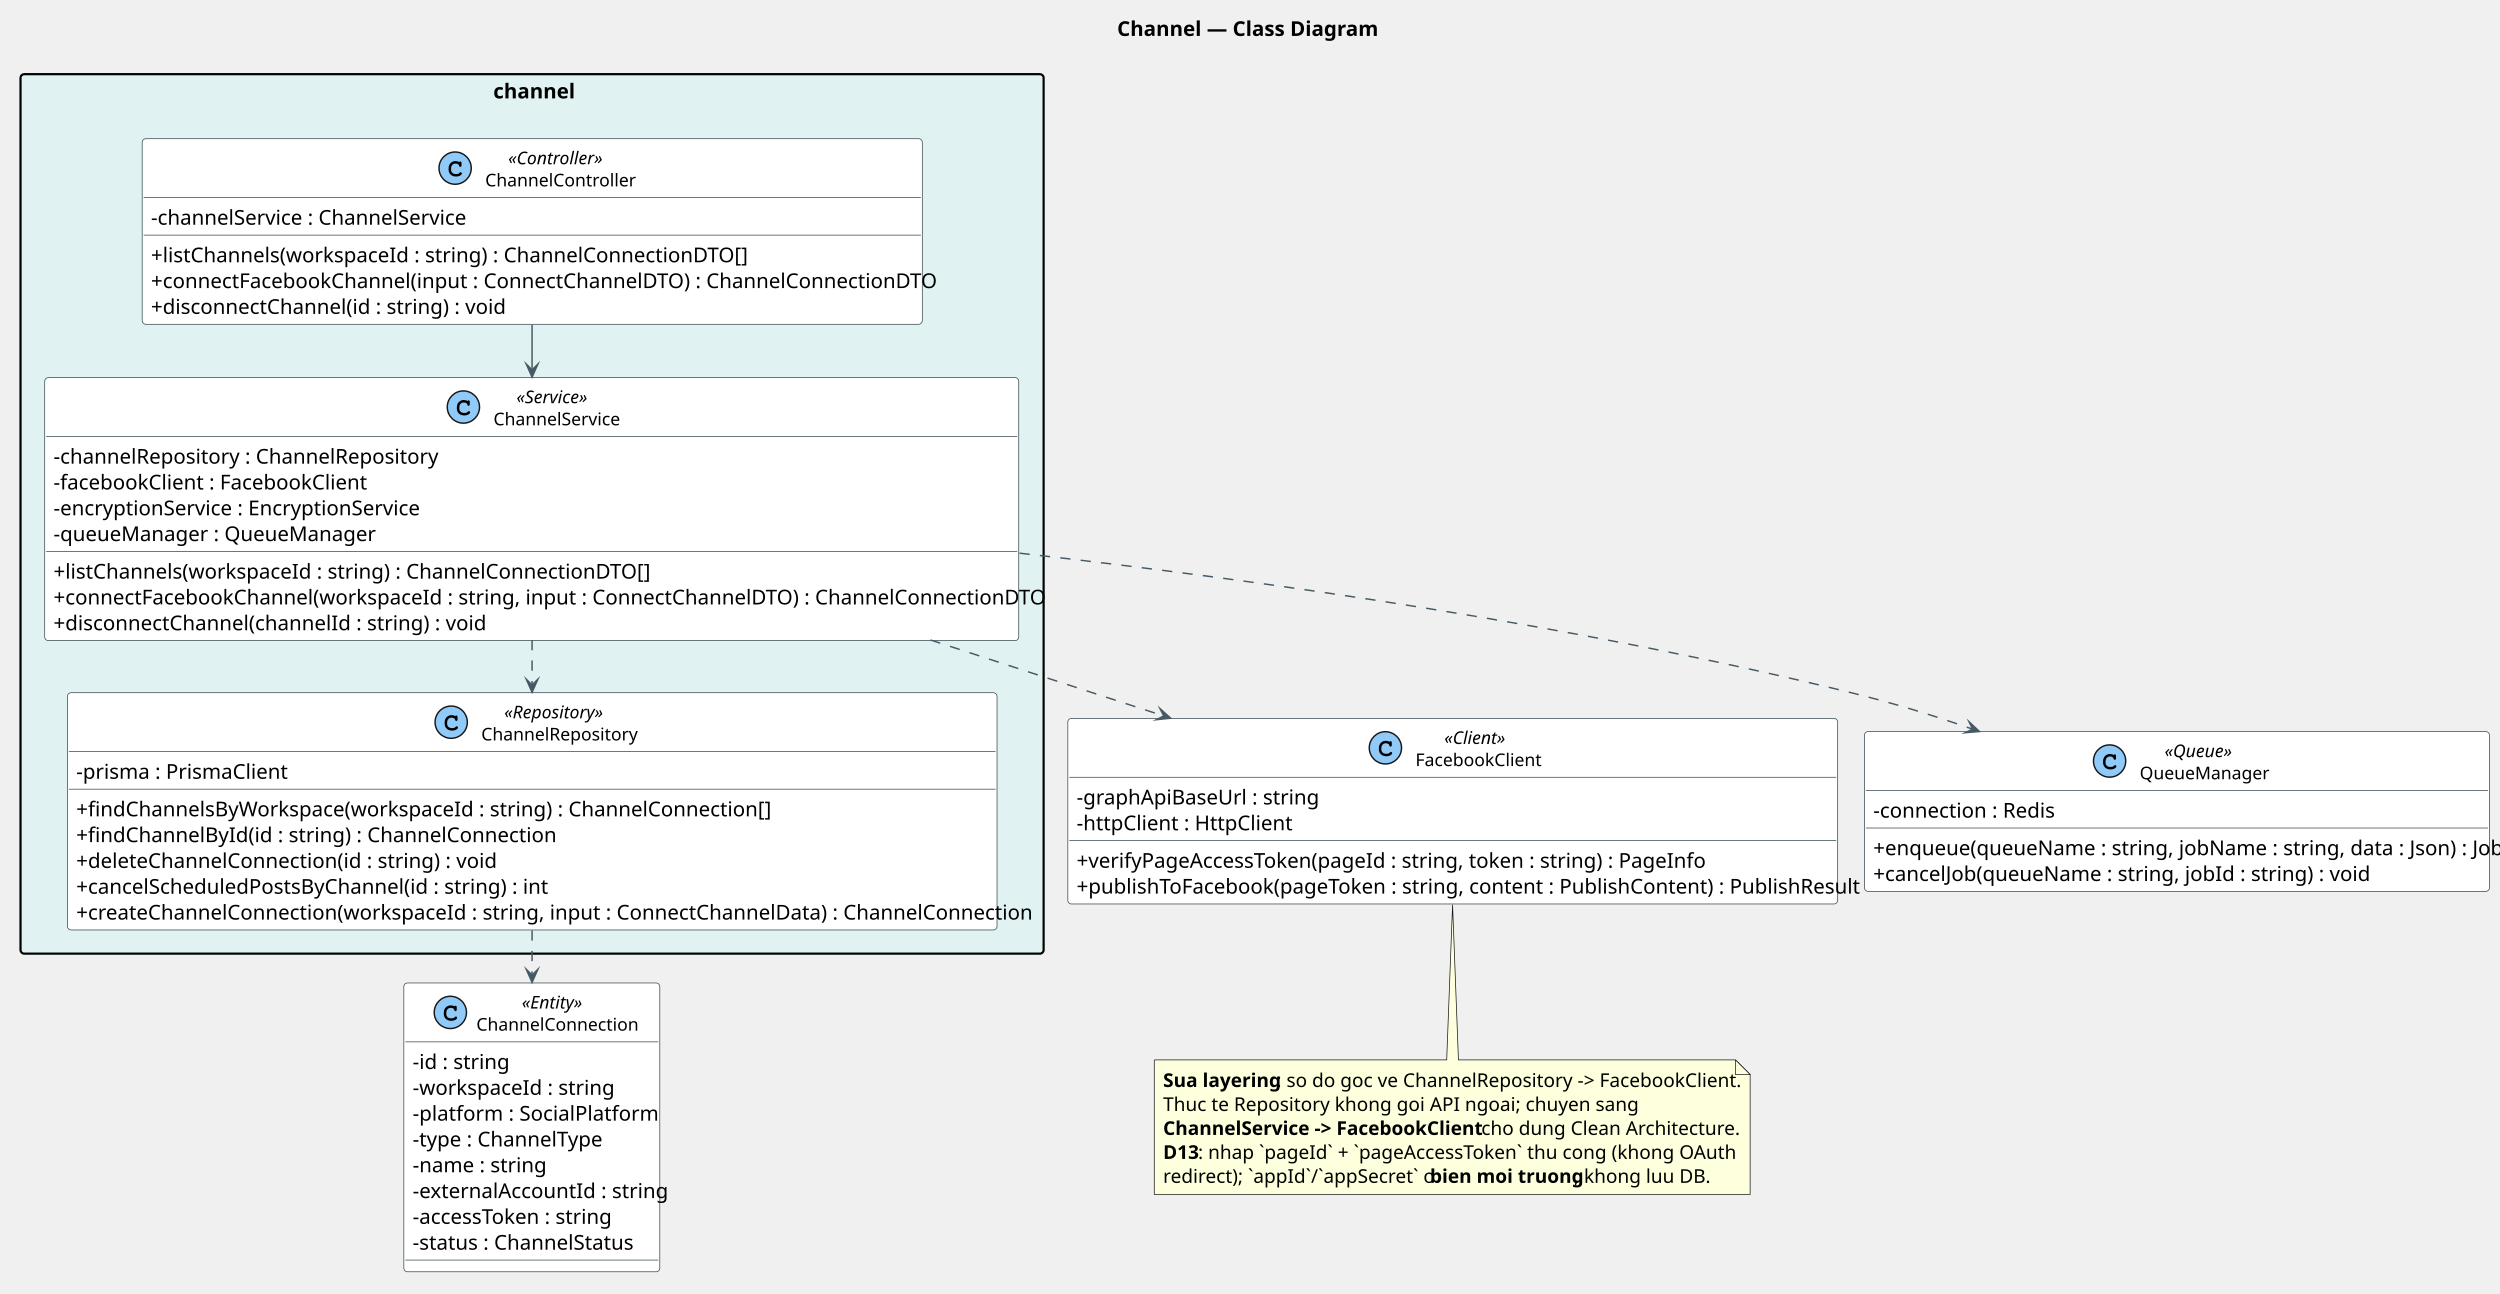
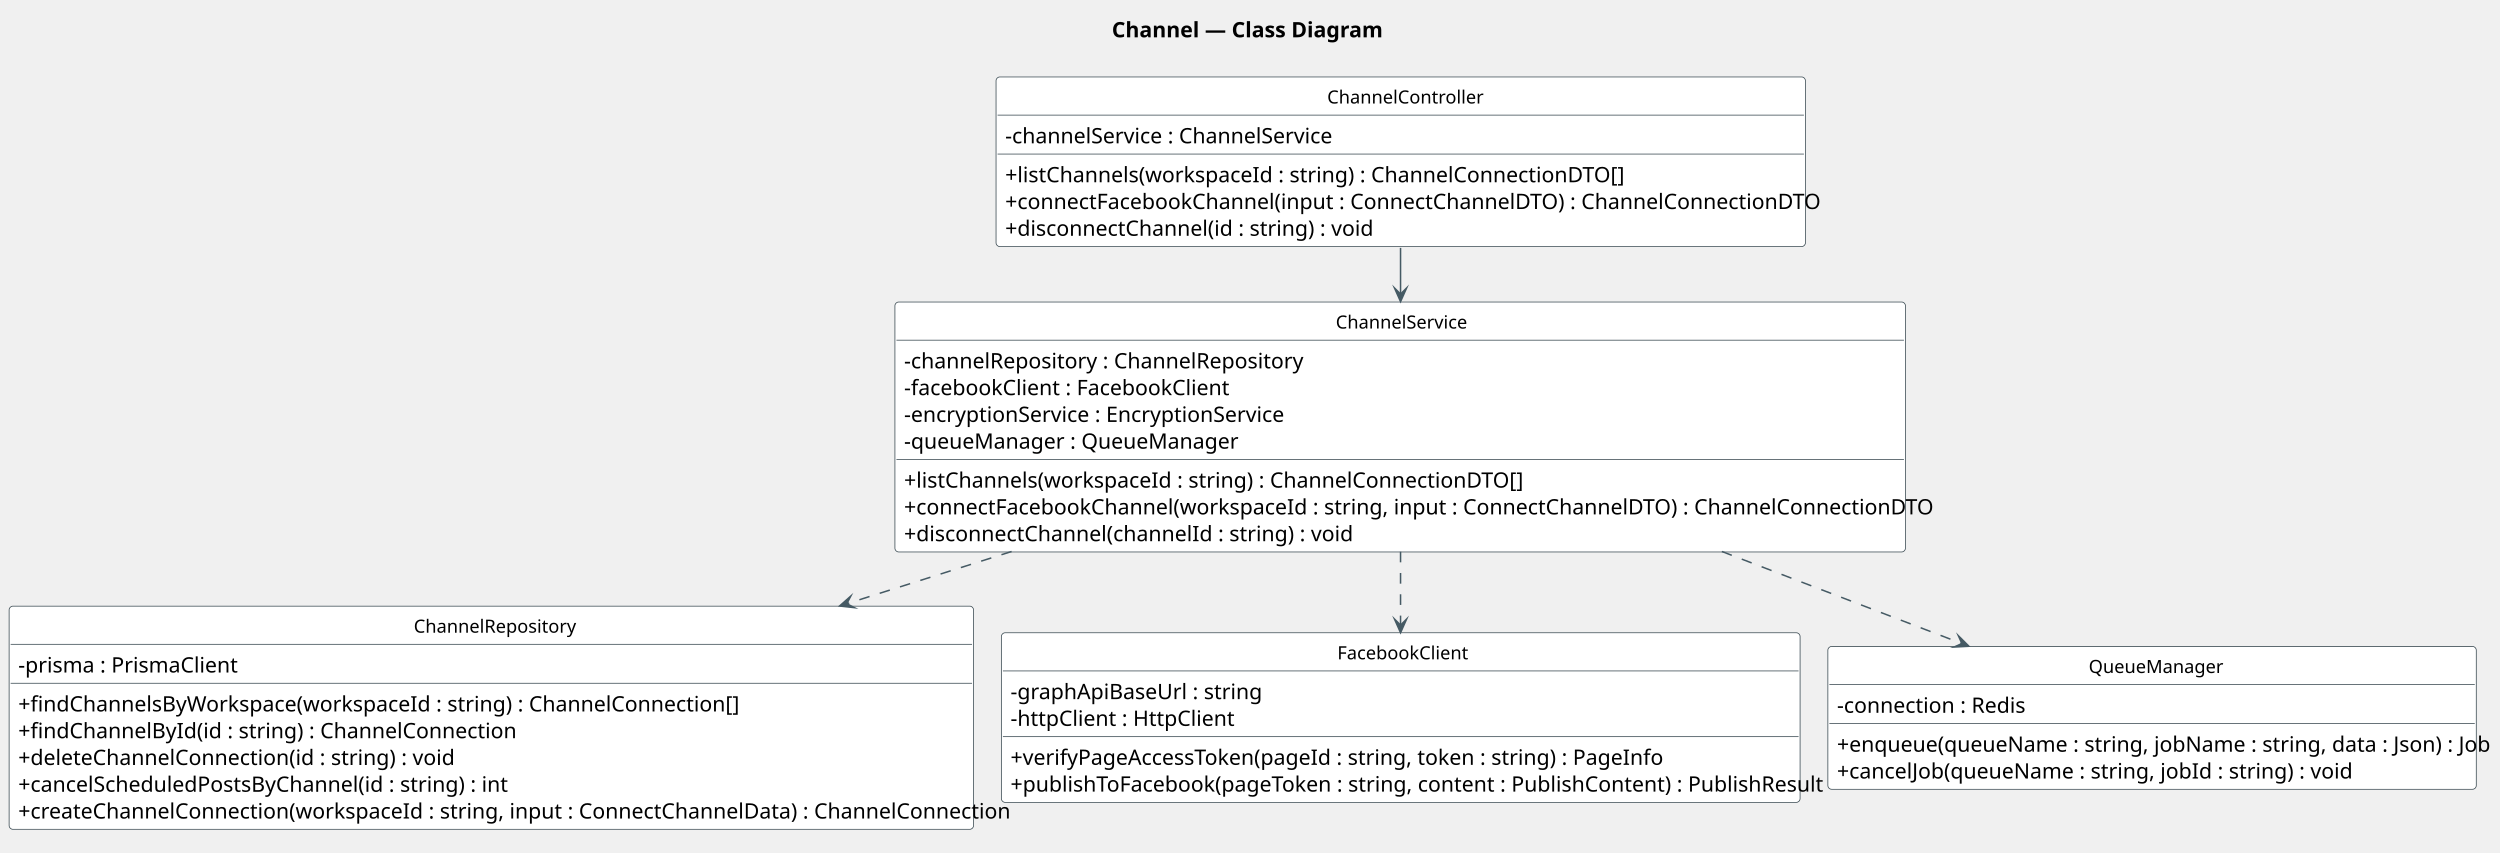
- <svg xmlns="http://www.w3.org/2000/svg" version="1.1" data-diagram-type="CLASS" style="width:2132px;height:1103px;background:#FFFFFF;" width="2132.5px" height="1103.75px" viewBox="0 0 2132 1103" zoomAndPan="magnify" preserveAspectRatio="none" contentStyleType="text/css">
+ <svg xmlns="http://www.w3.org/2000/svg" version="1.1" data-diagram-type="CLASS" style="width:2055px;height:701px;background:#FFFFFF;" width="2055px" height="701.25px" viewBox="0 0 2055 701" zoomAndPan="magnify" preserveAspectRatio="none" contentStyleType="text/css">
  <defs />
  <g font-family="sans-serif" lengthAdjust="spacing">
    <g class="title" data-source-line="13">
-       <text x="952.679" y="30.667" fill="#000" font-size="17.5" textLength="218.391" font-weight="700">Channel — Class Diagram</text>
+       <text x="913.929" y="30.667" fill="#000" font-size="17.5" textLength="218.391" font-weight="700">Channel — Class Diagram</text>
    </g>
-     <g class="cluster" data-qualified-name="channel" id="ent0001" data-source-line="15">
-       <rect x="17.5" y="63.262" width="872.5" height="750" fill="#E0F2F1" style="stroke:#000;stroke-width:1.875;" rx="3.125" ry="3.125" />
-       <text x="420.685" y="83.928" fill="#000" font-size="17.5" textLength="66.129" font-weight="700">channel</text>
+     <g class="entity" data-qualified-name="ChannelController" id="ent0001" data-source-line="15">
+       <rect x="818.75" y="63.262" width="665.303" height="139.414" fill="#FFF" style="stroke:#37474F;stroke-width:0.625;" rx="3.125" ry="3.125" />
+       <text x="1090.951" y="85.083" fill="#000" font-size="15" textLength="120.901">ChannelController</text>
+       <line x1="820" y1="94.629" x2="1482.803" y2="94.629" style="stroke:#37474F;stroke-width:0.625;" />
+       <text x="826.25" y="117.795" fill="#000" font-size="17.5" textLength="263.611">-channelService : ChannelService</text>
+       <line x1="820" y1="126.641" x2="1482.803" y2="126.641" style="stroke:#37474F;stroke-width:0.625;" />
+       <text x="826.25" y="149.807" fill="#000" font-size="17.5" textLength="487.795">+listChannels(workspaceId : string) : ChannelConnectionDTO[]</text>
+       <text x="826.25" y="171.819" fill="#000" font-size="17.5" textLength="650.303">+connectFacebookChannel(input : ConnectChannelDTO) : ChannelConnectionDTO</text>
+       <text x="826.25" y="193.831" fill="#000" font-size="17.5" textLength="288.417">+disconnectChannel(id : string) : void</text>
    </g>
-     <g class="entity" data-qualified-name="FacebookClient" id="ent0005" data-source-line="41">
-       <rect x="910.625" y="612.637" width="656.544" height="158.281" fill="#FFF" style="stroke:#37474F;stroke-width:0.625;" rx="3.125" ry="3.125" />
-       <ellipse cx="1181.473" cy="637.754" rx="13.75" ry="13.75" fill="#90CAF9" style="stroke:#181818;stroke-width:1.25;" />
-       <path d="M1184.93,632.598 Q1185.125,632.324 1185.359,632.188 Q1185.594,632.051 1185.867,632.051 Q1186.336,632.051 1186.629,632.383 Q1186.922,632.695 1186.922,633.457 L1186.922,635.273 Q1186.922,636.035 1186.629,636.367 Q1186.336,636.699 1185.867,636.699 Q1185.438,636.699 1185.184,636.445 Q1184.93,636.211 1184.793,635.566 Q1184.734,635.117 1184.5,634.883 Q1184.09,634.414 1183.328,634.141 Q1182.567,633.867 1181.785,633.867 Q1180.828,633.867 1180.027,634.277 Q1179.246,634.688 1178.621,635.625 Q1178.016,636.563 1178.016,637.852 L1178.016,639.219 Q1178.016,640.762 1179.129,641.797 Q1180.242,642.813 1182.234,642.813 Q1183.406,642.813 1184.227,642.5 Q1184.715,642.305 1185.242,641.758 Q1185.574,641.426 1185.75,641.328 Q1185.945,641.23 1186.199,641.23 Q1186.609,641.23 1186.922,641.563 Q1187.254,641.875 1187.254,642.305 Q1187.254,642.734 1186.824,643.242 Q1186.199,643.965 1185.203,644.375 Q1183.856,644.941 1182.234,644.941 Q1180.34,644.941 1178.836,644.16 Q1177.606,643.535 1176.746,642.207 Q1175.887,640.859 1175.887,639.258 L1175.887,637.813 Q1175.887,636.152 1176.649,634.727 Q1177.43,633.281 1178.797,632.52 Q1180.164,631.738 1181.707,631.738 Q1182.625,631.738 1183.426,631.953 Q1184.246,632.148 1184.93,632.598 Z " fill="#000" />
-       <text x="1231.693" y="634.458" fill="#000" font-size="15" textLength="55.034" font-style="italic">«Client»</text>
-       <text x="1207.098" y="653.325" fill="#000" font-size="15" textLength="104.224">FacebookClient</text>
-       <line x1="911.875" y1="662.871" x2="1565.919" y2="662.871" style="stroke:#37474F;stroke-width:0.625;" />
-       <text x="918.125" y="686.038" fill="#000" font-size="17.5" textLength="195.499">-graphApiBaseUrl : string</text>
-       <text x="918.125" y="708.049" fill="#000" font-size="17.5" textLength="171.18">-httpClient : HttpClient</text>
-       <line x1="911.875" y1="716.895" x2="1565.919" y2="716.895" style="stroke:#37474F;stroke-width:0.625;" />
-       <text x="918.125" y="740.061" fill="#000" font-size="17.5" textLength="515.062">+verifyPageAccessToken(pageId : string, token : string) : PageInfo</text>
-       <text x="918.125" y="762.073" fill="#000" font-size="17.5" textLength="641.544">+publishToFacebook(pageToken : string, content : PublishContent) : PublishResult</text>
+     <g class="entity" data-qualified-name="ChannelService" id="ent0002" data-source-line="21">
+       <rect x="735.625" y="248.262" width="830.647" height="205.449" fill="#FFF" style="stroke:#37474F;stroke-width:0.625;" rx="3.125" ry="3.125" />
+       <text x="1098.002" y="270.083" fill="#000" font-size="15" textLength="105.894">ChannelService</text>
+       <line x1="736.875" y1="279.629" x2="1565.022" y2="279.629" style="stroke:#37474F;stroke-width:0.625;" />
+       <text x="743.125" y="302.795" fill="#000" font-size="17.5" textLength="314.197">-channelRepository : ChannelRepository</text>
+       <text x="743.125" y="324.807" fill="#000" font-size="17.5" textLength="257.775">-facebookClient : FacebookClient</text>
+       <text x="743.125" y="346.819" fill="#000" font-size="17.5" textLength="300.542">-encryptionService : EncryptionService</text>
+       <text x="743.125" y="368.831" fill="#000" font-size="17.5" textLength="259.757">-queueManager : QueueManager</text>
+       <line x1="736.875" y1="377.676" x2="1565.022" y2="377.676" style="stroke:#37474F;stroke-width:0.625;" />
+       <text x="743.125" y="400.842" fill="#000" font-size="17.5" textLength="487.795">+listChannels(workspaceId : string) : ChannelConnectionDTO[]</text>
+       <text x="743.125" y="422.854" fill="#000" font-size="17.5" textLength="815.647">+connectFacebookChannel(workspaceId : string, input : ConnectChannelDTO) : ChannelConnectionDTO</text>
+       <text x="743.125" y="444.866" fill="#000" font-size="17.5" textLength="350.692">+disconnectChannel(channelId : string) : void</text>
    </g>
-     <g class="entity" data-qualified-name="ChannelConnection" id="ent0006" data-source-line="48">
-       <rect x="344.375" y="838.262" width="218.292" height="246.328" fill="#FFF" style="stroke:#37474F;stroke-width:0.625;" rx="3.125" ry="3.125" />
-       <ellipse cx="384.063" cy="863.379" rx="13.75" ry="13.75" fill="#90CAF9" style="stroke:#181818;stroke-width:1.25;" />
-       <path d="M387.52,858.223 Q387.716,857.949 387.95,857.813 Q388.184,857.676 388.458,857.676 Q388.927,857.676 389.22,858.008 Q389.513,858.32 389.513,859.082 L389.513,860.898 Q389.513,861.66 389.22,861.992 Q388.927,862.324 388.458,862.324 Q388.028,862.324 387.774,862.07 Q387.52,861.836 387.384,861.191 Q387.325,860.742 387.091,860.508 Q386.68,860.039 385.919,859.766 Q385.157,859.492 384.376,859.492 Q383.419,859.492 382.618,859.902 Q381.837,860.313 381.212,861.25 Q380.606,862.188 380.606,863.477 L380.606,864.844 Q380.606,866.387 381.72,867.422 Q382.833,868.438 384.825,868.438 Q385.997,868.438 386.817,868.125 Q387.305,867.93 387.833,867.383 Q388.165,867.051 388.341,866.953 Q388.536,866.855 388.79,866.855 Q389.2,866.855 389.513,867.188 Q389.845,867.5 389.845,867.93 Q389.845,868.359 389.415,868.867 Q388.79,869.59 387.794,870 Q386.446,870.566 384.825,870.566 Q382.93,870.566 381.427,869.785 Q380.196,869.16 379.337,867.832 Q378.477,866.484 378.477,864.883 L378.477,863.438 Q378.477,861.777 379.239,860.352 Q380.02,858.906 381.388,858.145 Q382.755,857.363 384.298,857.363 Q385.216,857.363 386.016,857.578 Q386.837,857.773 387.52,858.223 Z " fill="#000" />
-       <text x="444.998" y="860.083" fill="#000" font-size="15" textLength="54.199" font-style="italic">«Entity»</text>
-       <text x="406.216" y="878.95" fill="#000" font-size="15" textLength="131.763">ChannelConnection</text>
-       <line x1="345.625" y1="888.496" x2="561.417" y2="888.496" style="stroke:#37474F;stroke-width:0.625;" />
-       <text x="351.875" y="911.663" fill="#000" font-size="17.5" textLength="76.827">-id : string</text>
-       <text x="351.875" y="933.674" fill="#000" font-size="17.5" textLength="161.448">-workspaceId : string</text>
-       <text x="351.875" y="955.686" fill="#000" font-size="17.5" textLength="196.448">-platform : SocialPlatform</text>
-       <text x="351.875" y="977.698" fill="#000" font-size="17.5" textLength="157.585">-type : ChannelType</text>
-       <text x="351.875" y="999.709" fill="#000" font-size="17.5" textLength="106.982">-name : string</text>
-       <text x="351.875" y="1021.721" fill="#000" font-size="17.5" textLength="203.292">-externalAccountId : string</text>
-       <text x="351.875" y="1043.733" fill="#000" font-size="17.5" textLength="166.31">-accessToken : string</text>
-       <text x="351.875" y="1065.745" fill="#000" font-size="17.5" textLength="181.904">-status : ChannelStatus</text>
-       <line x1="345.625" y1="1074.59" x2="561.417" y2="1074.59" style="stroke:#37474F;stroke-width:0.625;" />
+     <g class="entity" data-qualified-name="ChannelRepository" id="ent0003" data-source-line="30">
+       <rect x="7.5" y="498.262" width="792.759" height="183.438" fill="#FFF" style="stroke:#37474F;stroke-width:0.625;" rx="3.125" ry="3.125" />
+       <text x="340.093" y="520.083" fill="#000" font-size="15" textLength="127.573">ChannelRepository</text>
+       <line x1="8.75" y1="529.629" x2="799.009" y2="529.629" style="stroke:#37474F;stroke-width:0.625;" />
+       <text x="15" y="552.795" fill="#000" font-size="17.5" textLength="172.112">-prisma : PrismaClient</text>
+       <line x1="8.75" y1="561.641" x2="799.009" y2="561.641" style="stroke:#37474F;stroke-width:0.625;" />
+       <text x="15" y="584.807" fill="#000" font-size="17.5" textLength="565.631">+findChannelsByWorkspace(workspaceId : string) : ChannelConnection[]</text>
+       <text x="15" y="606.819" fill="#000" font-size="17.5" textLength="389.606">+findChannelById(id : string) : ChannelConnection</text>
+       <text x="15" y="628.831" fill="#000" font-size="17.5" textLength="340.968">+deleteChannelConnection(id : string) : void</text>
+       <text x="15" y="650.842" fill="#000" font-size="17.5" textLength="388.615">+cancelScheduledPostsByChannel(id : string) : int</text>
+       <text x="15" y="672.854" fill="#000" font-size="17.5" textLength="777.759">+createChannelConnection(workspaceId : string, input : ConnectChannelData) : ChannelConnection</text>
    </g>
-     <g class="entity" data-qualified-name="QueueManager" id="ent0007" data-source-line="59">
-       <rect x="1590" y="623.887" width="533.002" height="136.27" fill="#FFF" style="stroke:#37474F;stroke-width:0.625;" rx="3.125" ry="3.125" />
-       <ellipse cx="1799.069" cy="649.004" rx="13.75" ry="13.75" fill="#90CAF9" style="stroke:#181818;stroke-width:1.25;" />
-       <path d="M1802.526,643.848 Q1802.722,643.574 1802.956,643.438 Q1803.19,643.301 1803.464,643.301 Q1803.932,643.301 1804.225,643.633 Q1804.518,643.945 1804.518,644.707 L1804.518,646.523 Q1804.518,647.285 1804.225,647.617 Q1803.932,647.949 1803.464,647.949 Q1803.034,647.949 1802.78,647.695 Q1802.526,647.461 1802.39,646.816 Q1802.331,646.367 1802.097,646.133 Q1801.686,645.664 1800.925,645.391 Q1800.163,645.117 1799.382,645.117 Q1798.425,645.117 1797.624,645.527 Q1796.843,645.938 1796.218,646.875 Q1795.612,647.813 1795.612,649.102 L1795.612,650.469 Q1795.612,652.012 1796.725,653.047 Q1797.839,654.063 1799.831,654.063 Q1801.003,654.063 1801.823,653.75 Q1802.311,653.555 1802.839,653.008 Q1803.171,652.676 1803.347,652.578 Q1803.542,652.48 1803.796,652.48 Q1804.206,652.48 1804.518,652.813 Q1804.85,653.125 1804.85,653.555 Q1804.85,653.984 1804.421,654.492 Q1803.796,655.215 1802.8,655.625 Q1801.452,656.191 1799.831,656.191 Q1797.936,656.191 1796.432,655.41 Q1795.202,654.785 1794.343,653.457 Q1793.483,652.109 1793.483,650.508 L1793.483,649.063 Q1793.483,647.402 1794.245,645.977 Q1795.026,644.531 1796.393,643.77 Q1797.761,642.988 1799.304,642.988 Q1800.222,642.988 1801.022,643.203 Q1801.843,643.398 1802.526,643.848 Z " fill="#000" />
-       <text x="1845.953" y="645.708" fill="#000" font-size="15" textLength="61.721" font-style="italic">«Queue»</text>
-       <text x="1824.694" y="664.575" fill="#000" font-size="15" textLength="104.238">QueueManager</text>
-       <line x1="1591.25" y1="674.121" x2="2121.752" y2="674.121" style="stroke:#37474F;stroke-width:0.625;" />
-       <text x="1597.5" y="697.288" fill="#000" font-size="17.5" textLength="149.801">-connection : Redis</text>
-       <line x1="1591.25" y1="706.133" x2="2121.752" y2="706.133" style="stroke:#37474F;stroke-width:0.625;" />
-       <text x="1597.5" y="729.299" fill="#000" font-size="17.5" textLength="518.002">+enqueue(queueName : string, jobName : string, data : Json) : Job</text>
-       <text x="1597.5" y="751.311" fill="#000" font-size="17.5" textLength="405.14">+cancelJob(queueName : string, jobId : string) : void</text>
+     <g class="entity" data-qualified-name="FacebookClient" id="ent0004" data-source-line="39">
+       <rect x="823.125" y="520.137" width="656.544" height="139.414" fill="#FFF" style="stroke:#37474F;stroke-width:0.625;" rx="3.125" ry="3.125" />
+       <text x="1099.285" y="541.958" fill="#000" font-size="15" textLength="104.224">FacebookClient</text>
+       <line x1="824.375" y1="551.504" x2="1478.419" y2="551.504" style="stroke:#37474F;stroke-width:0.625;" />
+       <text x="830.625" y="574.67" fill="#000" font-size="17.5" textLength="195.499">-graphApiBaseUrl : string</text>
+       <text x="830.625" y="596.682" fill="#000" font-size="17.5" textLength="171.18">-httpClient : HttpClient</text>
+       <line x1="824.375" y1="605.527" x2="1478.419" y2="605.527" style="stroke:#37474F;stroke-width:0.625;" />
+       <text x="830.625" y="628.694" fill="#000" font-size="17.5" textLength="515.062">+verifyPageAccessToken(pageId : string, token : string) : PageInfo</text>
+       <text x="830.625" y="650.706" fill="#000" font-size="17.5" textLength="641.544">+publishToFacebook(pageToken : string, content : PublishContent) : PublishResult</text>
    </g>
-     <g class="entity" data-qualified-name="GMN13" id="ent0014" data-source-line="72">
-       <path d="M984.375,903.887 L984.375,1018.584 A0,0 0 0 0 984.375,1018.584 L1492.507,1018.584 A0,0 0 0 0 1492.507,1018.584 L1492.507,916.387 L1480.007,903.887 L1243.75,903.887 L1238.75,771.53 L1233.75,903.887 L984.375,903.887 A0,0 0 0 0 984.375,903.887" style="stroke:#181818;stroke-width:0.625;" fill="#FEFFDD" />
-       <path d="M1480.007,903.887 L1480.007,916.387 L1492.507,916.387 L1480.007,903.887" style="stroke:#181818;stroke-width:0.625;" fill="#FEFFDD" />
-       <text x="991.875" y="927.006" fill="#000" font-size="16.25" textLength="96.635" font-weight="700">Sua layering</text>
-       <text x="1088.51" y="927.006" fill="#000" font-size="16.25" textLength="385.247">: so do goc ve ChannelRepository -&gt; FacebookClient.</text>
-       <text x="991.875" y="947.445" fill="#000" font-size="16.25" textLength="387.532">Thuc te Repository khong goi API ngoai; chuyen sang</text>
-       <text x="991.875" y="967.885" fill="#000" font-size="16.25" textLength="266.855" font-weight="700">ChannelService -&gt; FacebookClient</text>
-       <text x="1263.245" y="967.885" fill="#000" font-size="16.25" textLength="209.568">cho dung Clean Architecture.</text>
-       <text x="991.875" y="988.324" fill="#000" font-size="16.25" textLength="29.81" font-weight="700">D13</text>
-       <text x="1021.685" y="988.324" fill="#000" font-size="16.25" textLength="444.891">: nhap `pageId` + `pageAccessToken` thu cong (khong OAuth</text>
-       <text x="991.875" y="1008.763" fill="#000" font-size="16.25" textLength="223.08">redirect); `appId`/`appSecret` o</text>
-       <text x="1219.47" y="1008.763" fill="#000" font-size="16.25" textLength="122.764" font-weight="700">bien moi truong</text>
-       <text x="1342.234" y="1008.763" fill="#000" font-size="16.25" textLength="111.108">, khong luu DB.</text>
+     <g class="entity" data-qualified-name="QueueManager" id="ent0005" data-source-line="46">
+       <rect x="1502.5" y="531.387" width="533.002" height="117.402" fill="#FFF" style="stroke:#37474F;stroke-width:0.625;" rx="3.125" ry="3.125" />
+       <text x="1716.882" y="553.208" fill="#000" font-size="15" textLength="104.238">QueueManager</text>
+       <line x1="1503.75" y1="562.754" x2="2034.252" y2="562.754" style="stroke:#37474F;stroke-width:0.625;" />
+       <text x="1510" y="585.92" fill="#000" font-size="17.5" textLength="149.801">-connection : Redis</text>
+       <line x1="1503.75" y1="594.766" x2="2034.252" y2="594.766" style="stroke:#37474F;stroke-width:0.625;" />
+       <text x="1510" y="617.932" fill="#000" font-size="17.5" textLength="518.002">+enqueue(queueName : string, jobName : string, data : Json) : Job</text>
+       <text x="1510" y="639.944" fill="#000" font-size="17.5" textLength="405.14">+cancelJob(queueName : string, jobId : string) : void</text>
    </g>
-     <g class="entity" data-qualified-name="channel.ChannelController" id="ent0002" data-source-line="16">
-       <rect x="121.25" y="118.262" width="665.303" height="158.281" fill="#FFF" style="stroke:#37474F;stroke-width:0.625;" rx="3.125" ry="3.125" />
-       <ellipse cx="388.138" cy="143.379" rx="13.75" ry="13.75" fill="#90CAF9" style="stroke:#181818;stroke-width:1.25;" />
-       <path d="M391.595,138.223 Q391.791,137.949 392.025,137.813 Q392.26,137.676 392.533,137.676 Q393.002,137.676 393.295,138.008 Q393.588,138.32 393.588,139.082 L393.588,140.898 Q393.588,141.66 393.295,141.992 Q393.002,142.324 392.533,142.324 Q392.103,142.324 391.849,142.07 Q391.595,141.836 391.459,141.191 Q391.4,140.742 391.166,140.508 Q390.756,140.039 389.994,139.766 Q389.232,139.492 388.451,139.492 Q387.494,139.492 386.693,139.902 Q385.912,140.313 385.287,141.25 Q384.681,142.188 384.681,143.477 L384.681,144.844 Q384.681,146.387 385.795,147.422 Q386.908,148.438 388.9,148.438 Q390.072,148.438 390.892,148.125 Q391.381,147.93 391.908,147.383 Q392.24,147.051 392.416,146.953 Q392.611,146.855 392.865,146.855 Q393.275,146.855 393.588,147.188 Q393.92,147.5 393.92,147.93 Q393.92,148.359 393.49,148.867 Q392.865,149.59 391.869,150 Q390.521,150.566 388.9,150.566 Q387.006,150.566 385.502,149.785 Q384.271,149.16 383.412,147.832 Q382.552,146.484 382.552,144.883 L382.552,143.438 Q382.552,141.777 383.314,140.352 Q384.095,138.906 385.463,138.145 Q386.83,137.363 388.373,137.363 Q389.291,137.363 390.092,137.578 Q390.912,137.773 391.595,138.223 Z " fill="#000" />
-       <text x="433.359" y="140.083" fill="#000" font-size="15" textLength="81.709" font-style="italic">«Controller»</text>
-       <text x="413.763" y="158.95" fill="#000" font-size="15" textLength="120.901">ChannelController</text>
-       <line x1="122.5" y1="168.496" x2="785.303" y2="168.496" style="stroke:#37474F;stroke-width:0.625;" />
-       <text x="128.75" y="191.663" fill="#000" font-size="17.5" textLength="263.611">-channelService : ChannelService</text>
-       <line x1="122.5" y1="200.508" x2="785.303" y2="200.508" style="stroke:#37474F;stroke-width:0.625;" />
-       <text x="128.75" y="223.674" fill="#000" font-size="17.5" textLength="487.795">+listChannels(workspaceId : string) : ChannelConnectionDTO[]</text>
-       <text x="128.75" y="245.686" fill="#000" font-size="17.5" textLength="650.303">+connectFacebookChannel(input : ConnectChannelDTO) : ChannelConnectionDTO</text>
-       <text x="128.75" y="267.698" fill="#000" font-size="17.5" textLength="288.417">+disconnectChannel(id : string) : void</text>
+     <g class="link" data-entity-1="ent0001" data-entity-2="ent0002" id="lnk6" data-link-type="dependency">
+       <polygon points="1151.25,247.946,1156.25,236.696,1151.25,241.696,1146.25,236.696,1151.25,247.946" fill="#455A64" style="stroke:#455A64;stroke-width:1.25;stroke-linejoin:miter;stroke-miterlimit:10;" />
+       <path d="M1151.25,203.723 C1151.25,217.84 1151.25,226.72 1151.25,241.696" style="stroke:#455A64;stroke-width:1.25;" fill="none" />
    </g>
-     <g class="entity" data-qualified-name="channel.ChannelService" id="ent0003" data-source-line="22">
-       <rect x="38.125" y="322.012" width="830.647" height="224.316" fill="#FFF" style="stroke:#37474F;stroke-width:0.625;" rx="3.125" ry="3.125" />
-       <ellipse cx="395.189" cy="347.129" rx="13.75" ry="13.75" fill="#90CAF9" style="stroke:#181818;stroke-width:1.25;" />
-       <path d="M398.646,341.973 Q398.842,341.699 399.076,341.563 Q399.31,341.426 399.584,341.426 Q400.052,341.426 400.345,341.758 Q400.638,342.07 400.638,342.832 L400.638,344.648 Q400.638,345.41 400.345,345.742 Q400.052,346.074 399.584,346.074 Q399.154,346.074 398.9,345.82 Q398.646,345.586 398.51,344.941 Q398.451,344.492 398.217,344.258 Q397.806,343.789 397.045,343.516 Q396.283,343.242 395.502,343.242 Q394.545,343.242 393.744,343.652 Q392.963,344.063 392.338,345 Q391.732,345.938 391.732,347.227 L391.732,348.594 Q391.732,350.137 392.845,351.172 Q393.959,352.188 395.951,352.188 Q397.123,352.188 397.943,351.875 Q398.431,351.68 398.959,351.133 Q399.291,350.801 399.467,350.703 Q399.662,350.605 399.916,350.605 Q400.326,350.605 400.638,350.938 Q400.97,351.25 400.97,351.68 Q400.97,352.109 400.541,352.617 Q399.916,353.34 398.92,353.75 Q397.572,354.316 395.951,354.316 Q394.056,354.316 392.552,353.535 Q391.322,352.91 390.463,351.582 Q389.603,350.234 389.603,348.633 L389.603,347.188 Q389.603,345.527 390.365,344.102 Q391.146,342.656 392.513,341.895 Q393.881,341.113 395.424,341.113 Q396.342,341.113 397.142,341.328 Q397.963,341.523 398.646,341.973 Z " fill="#000" />
-       <text x="440.41" y="343.833" fill="#000" font-size="15" textLength="66.702" font-style="italic">«Service»</text>
-       <text x="420.814" y="362.7" fill="#000" font-size="15" textLength="105.894">ChannelService</text>
-       <line x1="39.375" y1="372.246" x2="867.522" y2="372.246" style="stroke:#37474F;stroke-width:0.625;" />
-       <text x="45.625" y="395.413" fill="#000" font-size="17.5" textLength="314.197">-channelRepository : ChannelRepository</text>
-       <text x="45.625" y="417.424" fill="#000" font-size="17.5" textLength="257.775">-facebookClient : FacebookClient</text>
-       <text x="45.625" y="439.436" fill="#000" font-size="17.5" textLength="300.542">-encryptionService : EncryptionService</text>
-       <text x="45.625" y="461.448" fill="#000" font-size="17.5" textLength="259.757">-queueManager : QueueManager</text>
-       <line x1="39.375" y1="470.293" x2="867.522" y2="470.293" style="stroke:#37474F;stroke-width:0.625;" />
-       <text x="45.625" y="493.459" fill="#000" font-size="17.5" textLength="487.795">+listChannels(workspaceId : string) : ChannelConnectionDTO[]</text>
-       <text x="45.625" y="515.471" fill="#000" font-size="17.5" textLength="815.647">+connectFacebookChannel(workspaceId : string, input : ConnectChannelDTO) : ChannelConnectionDTO</text>
-       <text x="45.625" y="537.483" fill="#000" font-size="17.5" textLength="350.692">+disconnectChannel(channelId : string) : void</text>
+     <g class="link" data-entity-1="ent0002" data-entity-2="ent0003" id="lnk7" data-link-type="dependency">
+       <polygon points="690.128,498.137,702.362,499.505,696.086,496.249,699.342,489.972,690.128,498.137" fill="#455A64" style="stroke:#455A64;stroke-width:1.25;stroke-linejoin:miter;stroke-miterlimit:10;" />
+       <path d="M831.532,453.327 C784.543,468.217 742.347,481.589 696.086,496.249" style="stroke:#455A64;stroke-width:1.25;stroke-dasharray:8.75,8.75;" fill="none" />
    </g>
-     <g class="entity" data-qualified-name="channel.ChannelRepository" id="ent0004" data-source-line="31">
-       <rect x="57.5" y="590.762" width="792.759" height="202.305" fill="#FFF" style="stroke:#37474F;stroke-width:0.625;" rx="3.125" ry="3.125" />
-       <ellipse cx="384.78" cy="615.879" rx="13.75" ry="13.75" fill="#90CAF9" style="stroke:#181818;stroke-width:1.25;" />
-       <path d="M388.237,610.723 Q388.433,610.449 388.667,610.313 Q388.901,610.176 389.175,610.176 Q389.644,610.176 389.937,610.508 Q390.229,610.82 390.229,611.582 L390.229,613.398 Q390.229,614.16 389.937,614.492 Q389.644,614.824 389.175,614.824 Q388.745,614.824 388.491,614.57 Q388.237,614.336 388.101,613.691 Q388.042,613.242 387.808,613.008 Q387.397,612.539 386.636,612.266 Q385.874,611.992 385.093,611.992 Q384.136,611.992 383.335,612.402 Q382.554,612.813 381.929,613.75 Q381.323,614.688 381.323,615.977 L381.323,617.344 Q381.323,618.887 382.437,619.922 Q383.55,620.938 385.542,620.938 Q386.714,620.938 387.534,620.625 Q388.022,620.43 388.55,619.883 Q388.882,619.551 389.058,619.453 Q389.253,619.355 389.507,619.355 Q389.917,619.355 390.229,619.688 Q390.562,620 390.562,620.43 Q390.562,620.859 390.132,621.367 Q389.507,622.09 388.511,622.5 Q387.163,623.066 385.542,623.066 Q383.647,623.066 382.144,622.285 Q380.913,621.66 380.054,620.332 Q379.194,618.984 379.194,617.383 L379.194,615.938 Q379.194,614.277 379.956,612.852 Q380.737,611.406 382.104,610.645 Q383.472,609.863 385.015,609.863 Q385.933,609.863 386.733,610.078 Q387.554,610.273 388.237,610.723 Z " fill="#000" />
-       <text x="430.001" y="612.583" fill="#000" font-size="15" textLength="88.381" font-style="italic">«Repository»</text>
-       <text x="410.405" y="631.45" fill="#000" font-size="15" textLength="127.573">ChannelRepository</text>
-       <line x1="58.75" y1="640.996" x2="849.009" y2="640.996" style="stroke:#37474F;stroke-width:0.625;" />
-       <text x="65" y="664.163" fill="#000" font-size="17.5" textLength="172.112">-prisma : PrismaClient</text>
-       <line x1="58.75" y1="673.008" x2="849.009" y2="673.008" style="stroke:#37474F;stroke-width:0.625;" />
-       <text x="65" y="696.174" fill="#000" font-size="17.5" textLength="565.631">+findChannelsByWorkspace(workspaceId : string) : ChannelConnection[]</text>
-       <text x="65" y="718.186" fill="#000" font-size="17.5" textLength="389.606">+findChannelById(id : string) : ChannelConnection</text>
-       <text x="65" y="740.198" fill="#000" font-size="17.5" textLength="340.968">+deleteChannelConnection(id : string) : void</text>
-       <text x="65" y="762.209" fill="#000" font-size="17.5" textLength="388.615">+cancelScheduledPostsByChannel(id : string) : int</text>
-       <text x="65" y="784.221" fill="#000" font-size="17.5" textLength="777.759">+createChannelConnection(workspaceId : string, input : ConnectChannelData) : ChannelConnection</text>
+     <g class="link" data-entity-1="ent0002" data-entity-2="ent0004" id="lnk8" data-link-type="dependency">
+       <polygon points="1151.25,520.096,1156.25,508.846,1151.25,513.846,1146.25,508.846,1151.25,520.096" fill="#455A64" style="stroke:#455A64;stroke-width:1.25;stroke-linejoin:miter;stroke-miterlimit:10;" />
+       <path d="M1151.25,453.499 C1151.25,475.976 1151.25,493.035 1151.25,513.846" style="stroke:#455A64;stroke-width:1.25;stroke-dasharray:8.75,8.75;" fill="none" />
    </g>
-     <g class="link" data-entity-1="ent0002" data-entity-2="ent0003" id="lnk8" data-link-type="dependency">
-       <polygon points="453.75,321.669,458.75,310.419,453.75,315.419,448.75,310.419,453.75,321.669" fill="#455A64" style="stroke:#455A64;stroke-width:1.25;stroke-linejoin:miter;stroke-miterlimit:10;" />
-       <path d="M453.75,277.047 C453.75,291.381 453.75,300.34 453.75,315.419" style="stroke:#455A64;stroke-width:1.25;" fill="none" />
-     </g>
-     <g class="link" data-entity-1="ent0003" data-entity-2="ent0004" id="lnk9" data-link-type="dependency">
-       <polygon points="453.75,590.423,458.75,579.173,453.75,584.173,448.75,579.173,453.75,590.423" fill="#455A64" style="stroke:#455A64;stroke-width:1.25;stroke-linejoin:miter;stroke-miterlimit:10;" />
-       <path d="M453.75,545.771 C453.75,560.613 453.75,569.521 453.75,584.173" style="stroke:#455A64;stroke-width:1.25;stroke-dasharray:8.75,8.75;" fill="none" />
-     </g>
-     <g class="link" data-entity-1="ent0003" data-entity-2="ent0005" id="lnk10" data-link-type="dependency">
-       <polygon points="998.38,612.488,989.231,604.251,992.437,610.553,986.135,613.759,998.38,612.488" fill="#455A64" style="stroke:#455A64;stroke-width:1.25;stroke-linejoin:miter;stroke-miterlimit:10;" />
-       <path d="M793.497,545.771 C862.489,568.237 927.753,589.489 992.437,610.553" style="stroke:#455A64;stroke-width:1.25;stroke-dasharray:8.75,8.75;" fill="none" />
-     </g>
-     <g class="link" data-entity-1="ent0003" data-entity-2="ent0007" id="lnk11" data-link-type="dependency">
-       <polygon points="1688.108,623.847,1679.124,615.429,1682.204,621.794,1675.839,624.875,1688.108,623.847" fill="#455A64" style="stroke:#455A64;stroke-width:1.25;stroke-linejoin:miter;stroke-miterlimit:10;" />
-       <path d="M869.422,471.729 C1083.38,495.814 1347.224,533.694 1578.75,590.762 C1614.674,599.616 1646.521,609.385 1682.204,621.794" style="stroke:#455A64;stroke-width:1.25;stroke-dasharray:8.75,8.75;" fill="none" />
-     </g>
-     <g class="link" data-entity-1="ent0004" data-entity-2="ent0006" id="lnk12" data-link-type="dependency">
-       <polygon points="453.75,837.814,458.75,826.564,453.75,831.564,448.75,826.564,453.75,837.814" fill="#455A64" style="stroke:#455A64;stroke-width:1.25;stroke-linejoin:miter;stroke-miterlimit:10;" />
-       <path d="M453.75,793.395 C453.75,807.89 453.75,816.695 453.75,831.564" style="stroke:#455A64;stroke-width:1.25;stroke-dasharray:8.75,8.75;" fill="none" />
+     <g class="link" data-entity-1="ent0002" data-entity-2="ent0005" id="lnk9" data-link-type="dependency">
+       <polygon points="1618.479,531.242,1609.766,522.545,1612.644,529.004,1606.185,531.881,1618.479,531.242" fill="#455A64" style="stroke:#455A64;stroke-width:1.25;stroke-linejoin:miter;stroke-miterlimit:10;" />
+       <path d="M1415.365,453.327 C1484.81,479.967 1551.498,505.548 1612.644,529.004" style="stroke:#455A64;stroke-width:1.25;stroke-dasharray:8.75,8.75;" fill="none" />
    </g>
  </g>
</svg>
